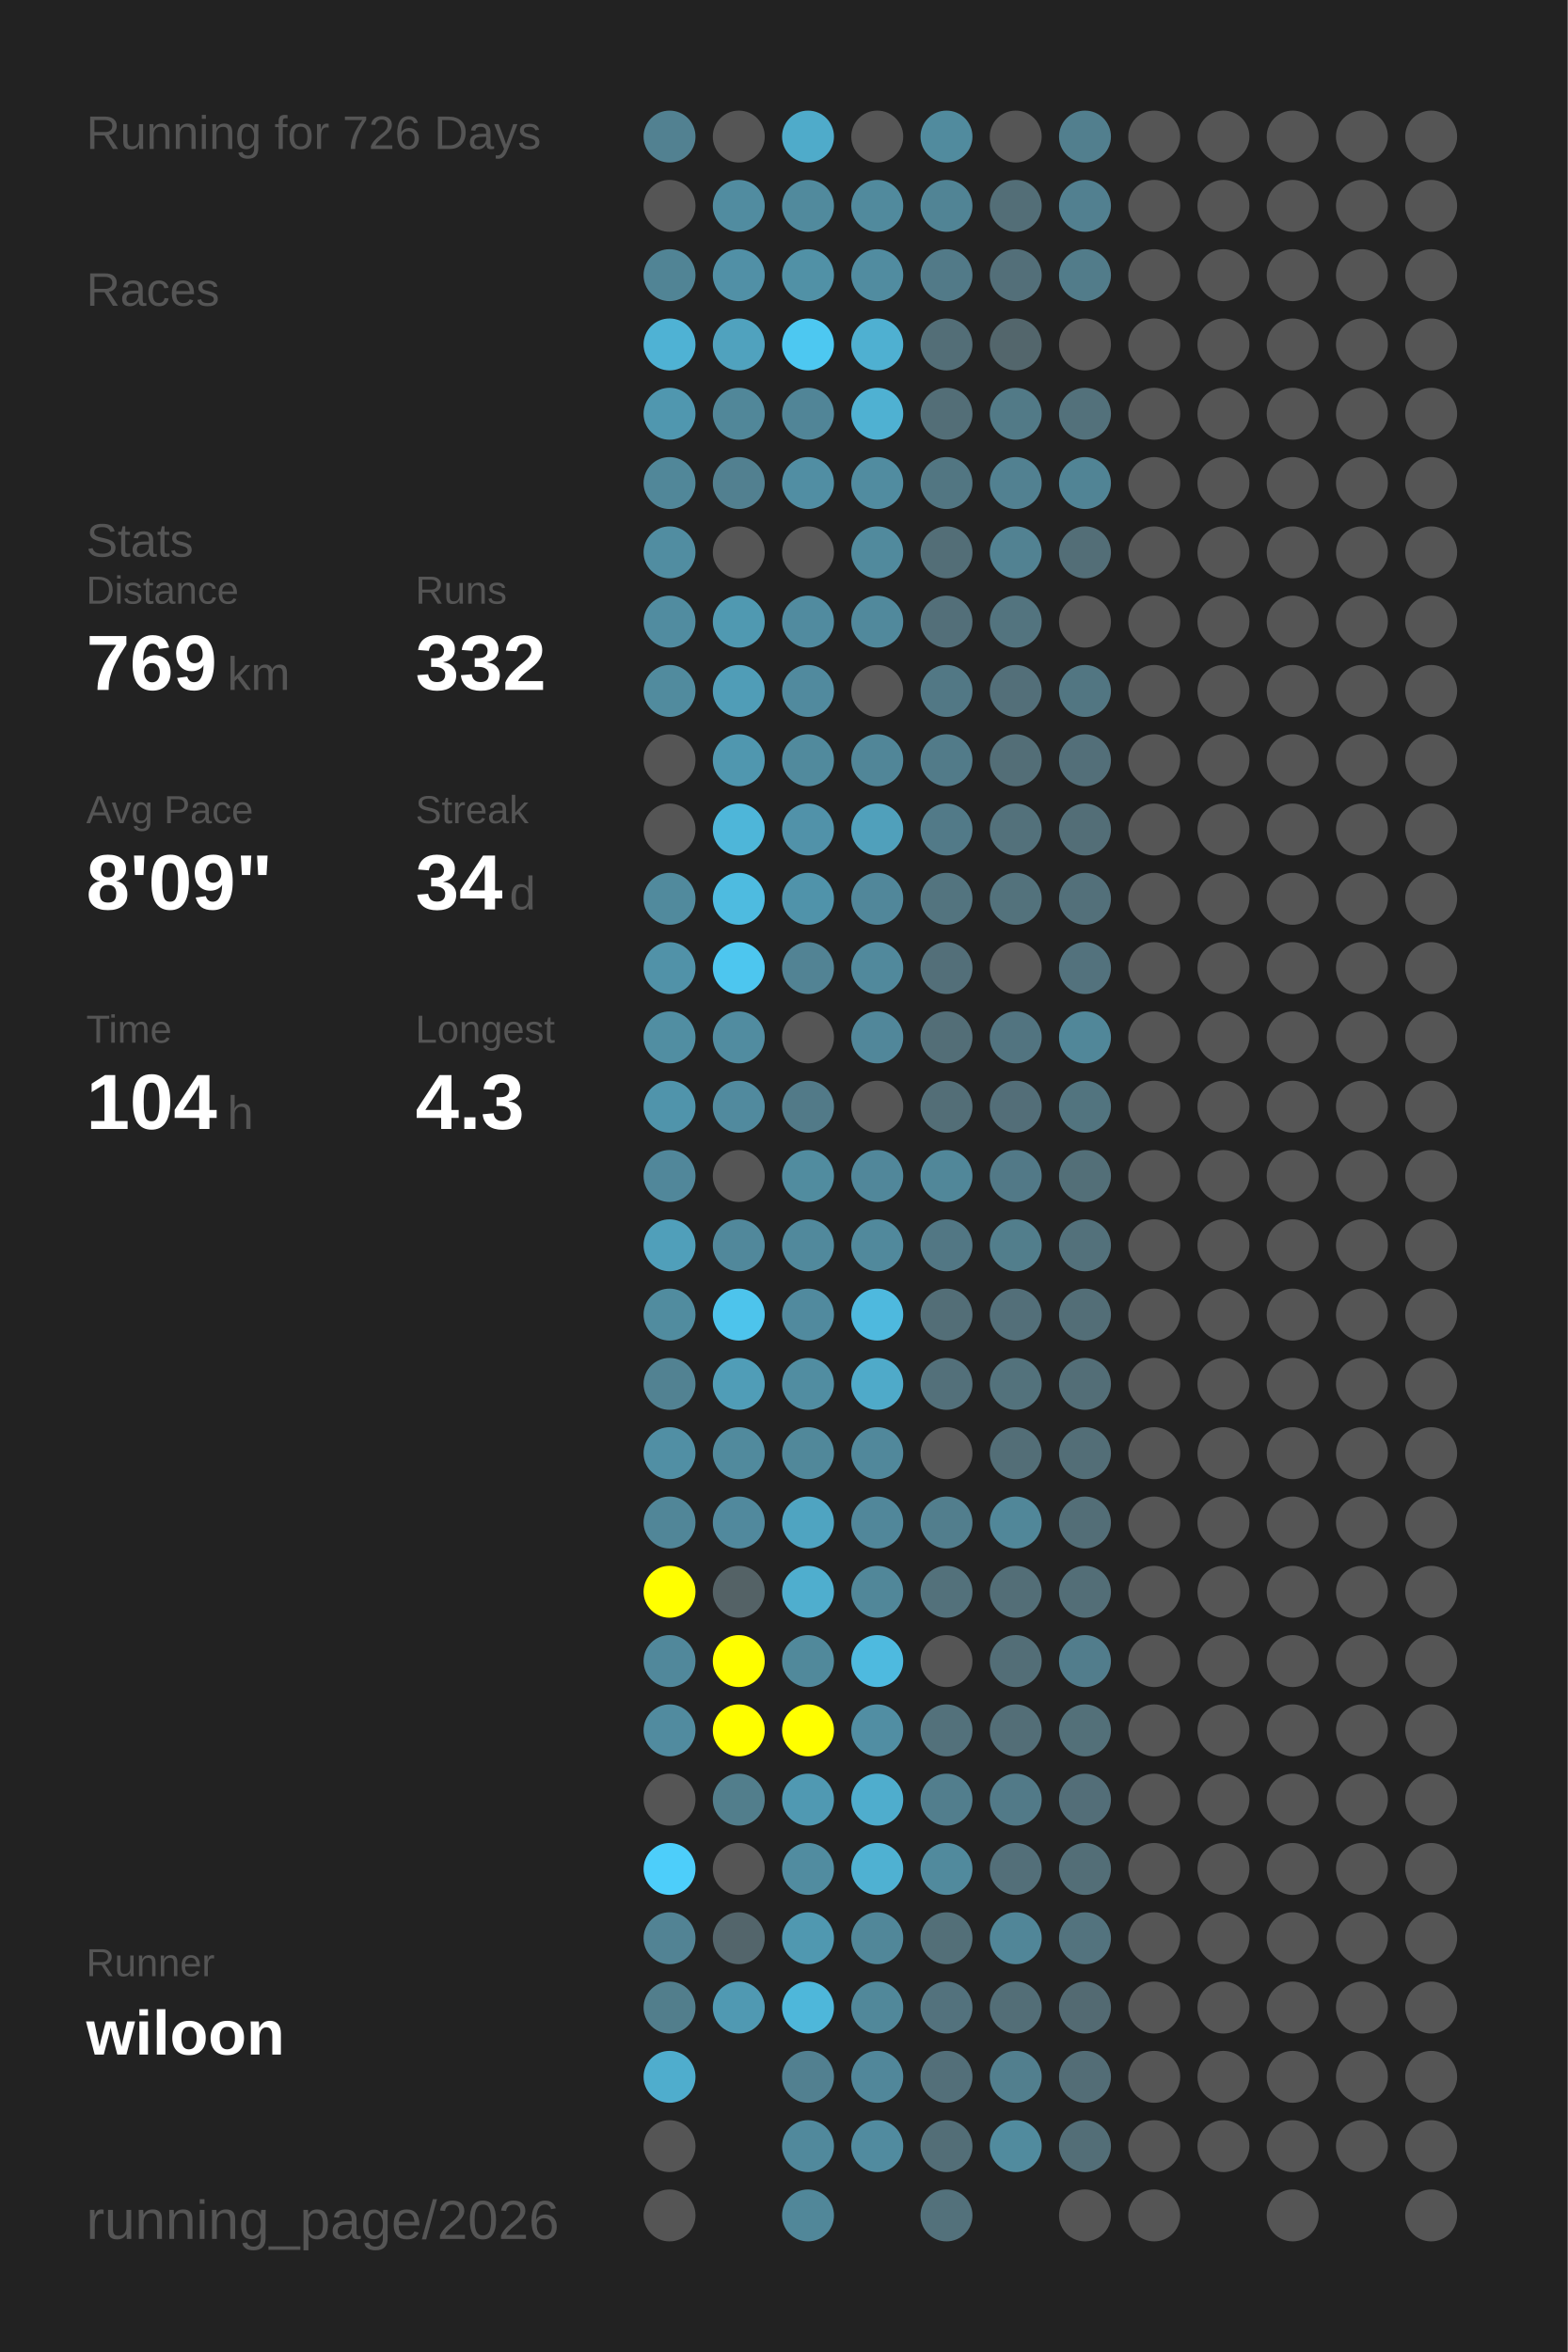
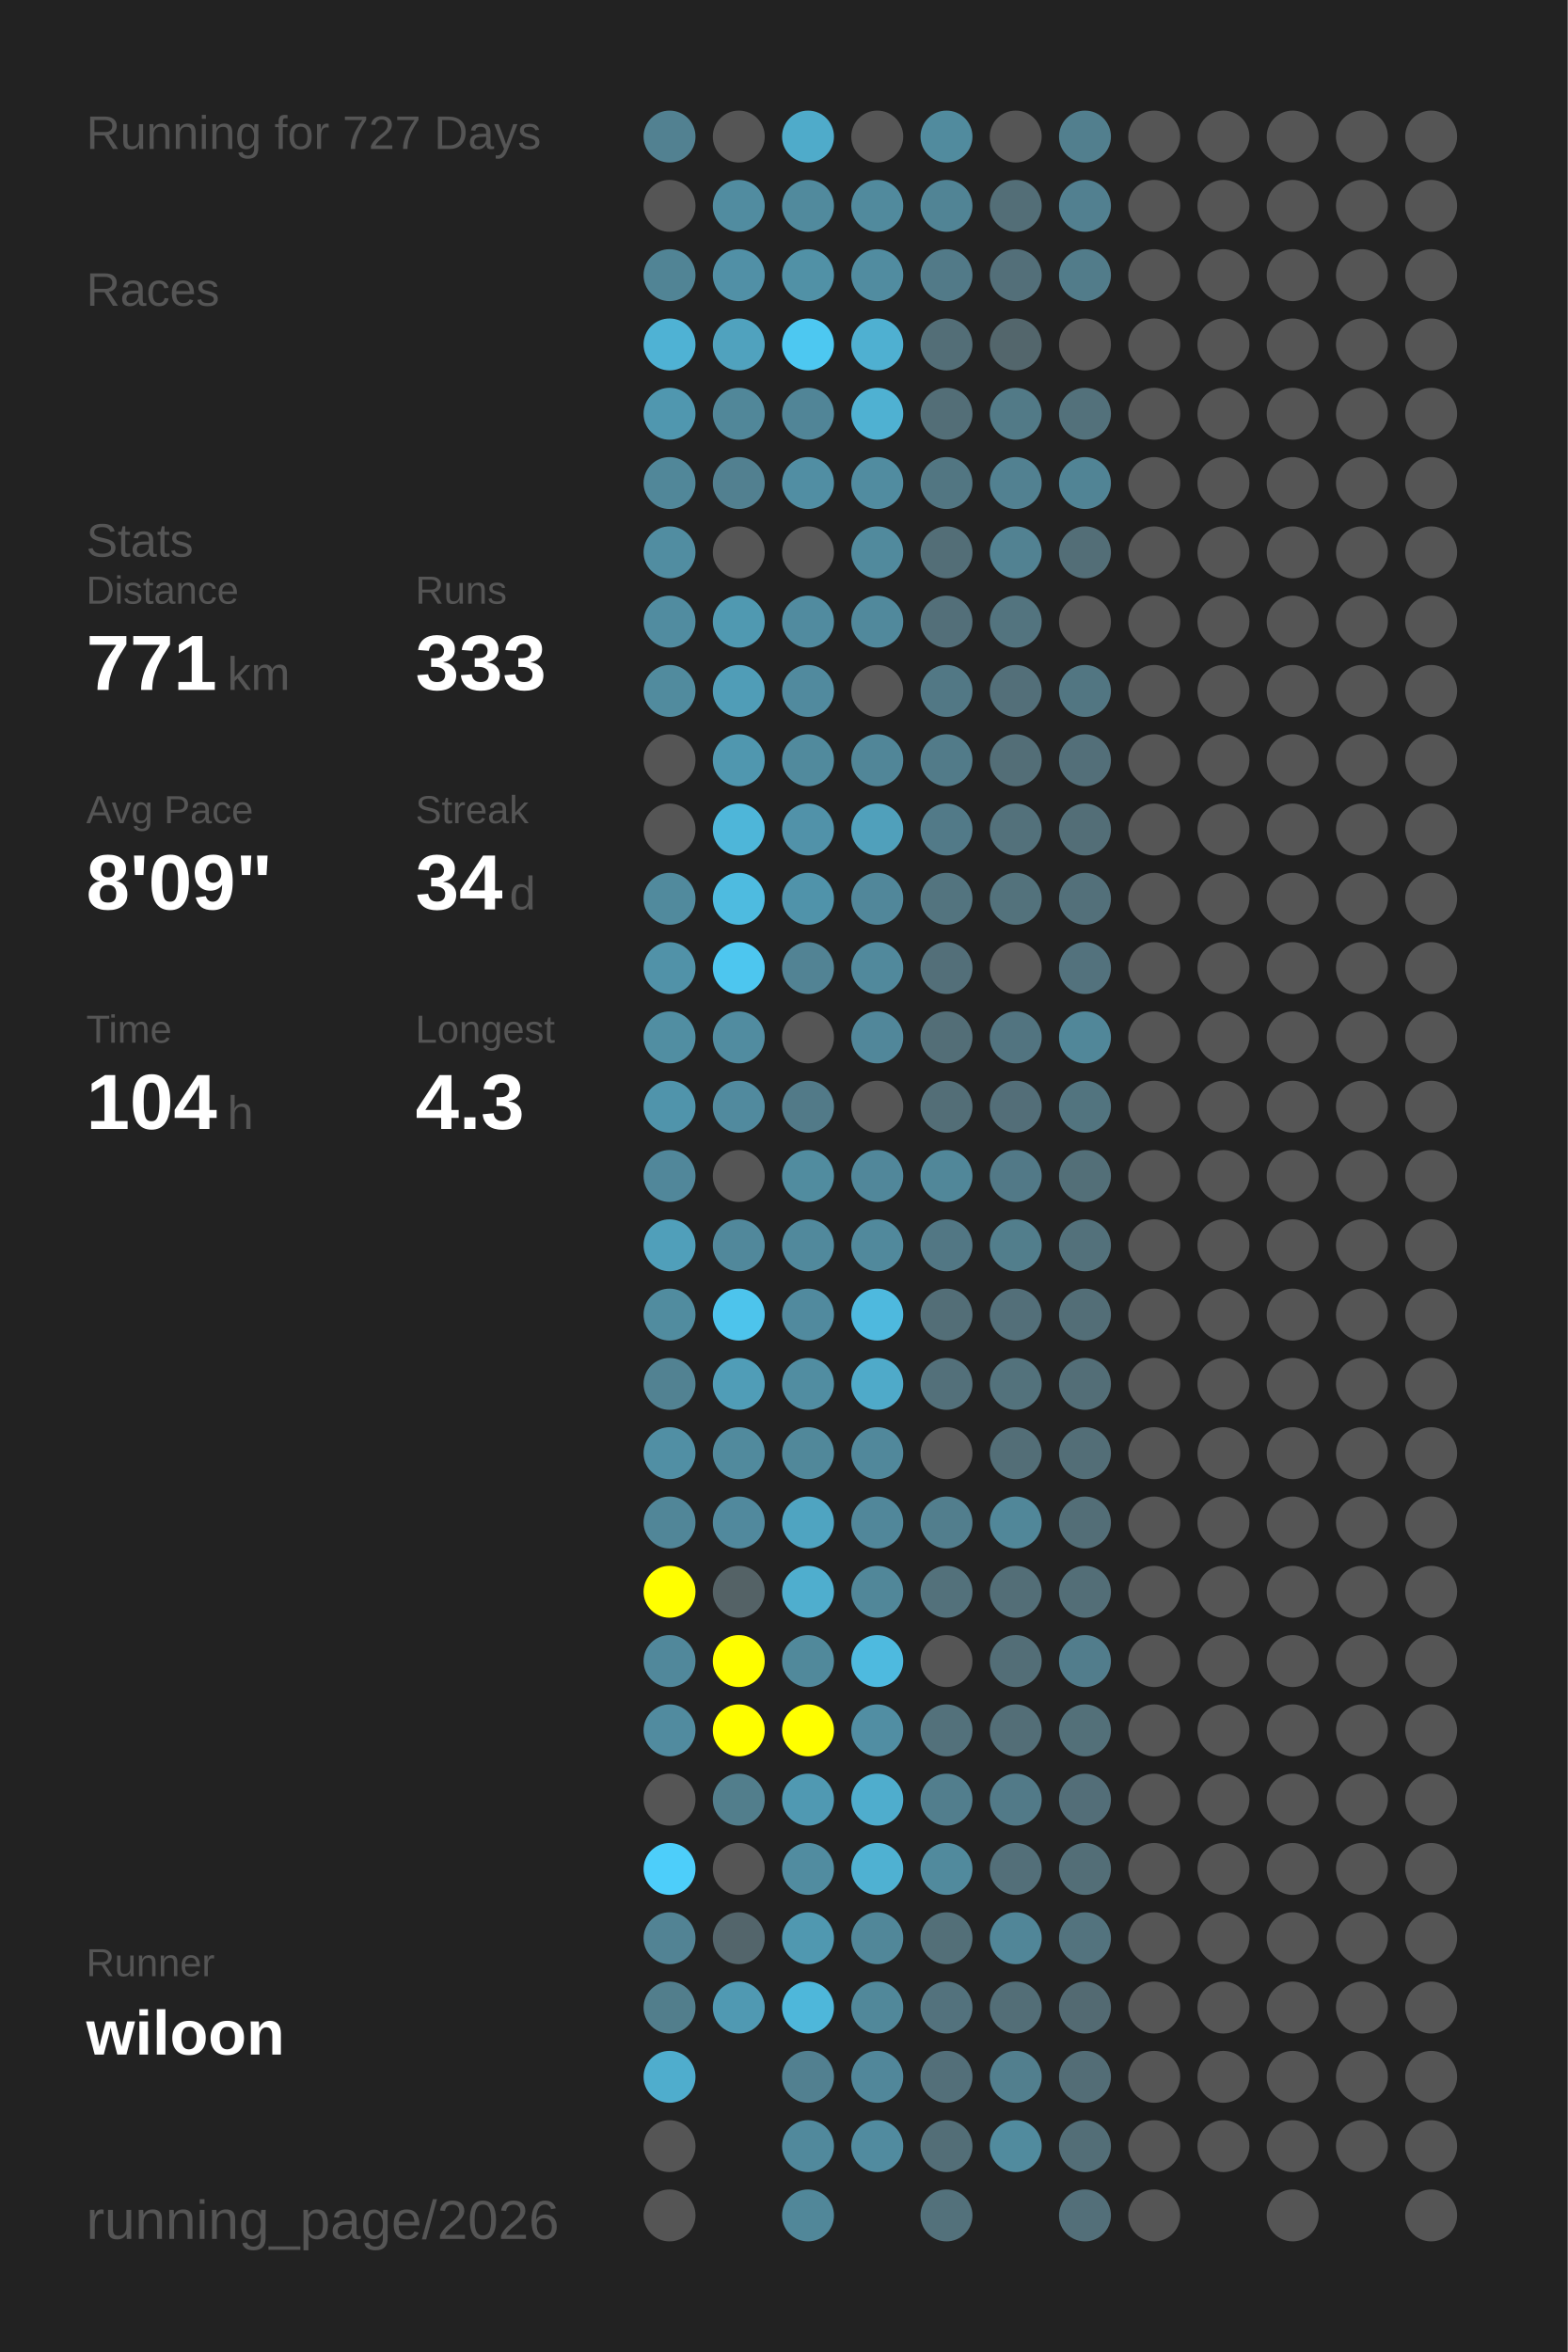
<svg xmlns="http://www.w3.org/2000/svg" baseProfile="full" height="300mm" version="1.1" viewBox="0,0,200,300" width="200mm">
  <defs />
  <rect fill="#222222" height="300" width="200" x="0" y="0" />
-   <text fill="#555555" style="font-size:6px; font-family:Arial;" x="11" y="19">Running for 726 Days</text>
+   <text fill="#555555" style="font-size:6px; font-family:Arial;" x="11" y="19">Running for 727 Days</text>
  <text fill="#555555" style="font-size:6px; font-family:Arial;" x="11" y="39">Races</text>
  <text fill="#555555" style="font-size:6px; font-family:Arial;" x="11" y="71">Stats</text>
  <text fill="#555555" style="font-size:5px; font-family:Arial;" x="11" y="77">Distance</text>
-   <text fill="#FFFFFF" style="font-size:10px; font-family:Arial; font-weight:bold;" x="11" y="88">769</text>
+   <text fill="#FFFFFF" style="font-size:10px; font-family:Arial; font-weight:bold;" x="11" y="88">771</text>
  <text fill="#555555" style="font-size:6px; font-family:Arial;" x="29" y="88">km</text>
  <text fill="#555555" style="font-size:5px; font-family:Arial;" x="53" y="77">Runs</text>
-   <text fill="#FFFFFF" style="font-size:10px; font-family:Arial; font-weight:bold;" x="53" y="88">332</text>
+   <text fill="#FFFFFF" style="font-size:10px; font-family:Arial; font-weight:bold;" x="53" y="88">333</text>
  <text fill="#555555" style="font-size:5px; font-family:Arial;" x="11" y="105">Avg Pace</text>
  <text fill="#FFFFFF" style="font-size:10px; font-family:Arial; font-weight:bold;" x="11" y="116">8'09"</text>
  <text fill="#555555" style="font-size:5px; font-family:Arial;" x="53" y="105">Streak</text>
  <text fill="#FFFFFF" style="font-size:10px; font-family:Arial; font-weight:bold;" x="53" y="116">34</text>
  <text fill="#555555" style="font-size:6px; font-family:Arial;" x="65" y="116">d</text>
  <text fill="#555555" style="font-size:5px; font-family:Arial;" x="11" y="133">Time</text>
  <text fill="#FFFFFF" style="font-size:10px; font-family:Arial; font-weight:bold;" x="11" y="144">104</text>
  <text fill="#555555" style="font-size:6px; font-family:Arial;" x="29" y="144">h</text>
  <text fill="#555555" style="font-size:5px; font-family:Arial;" x="53" y="133">Longest</text>
  <text fill="#FFFFFF" style="font-size:10px; font-family:Arial; font-weight:bold;" x="53" y="144">4.3</text>
  <text fill="#555555" style="font-size:5px; font-family:Arial;" x="11" y="252.065">Runner</text>
  <text fill="#FFFFFF" style="font-size:8px; font-family:Arial; font-weight:bold;" x="11" y="262.065">wiloon</text>
  <text fill="#555555" style="font-size:7px; font-family:Arial;" x="11" y="285.581">running_page/2026</text>
  <circle cx="85.417" cy="17.419" fill="#528191" r="3.312" />
  <circle cx="85.417" cy="26.258" fill="#555555" r="3.312" />
  <circle cx="85.417" cy="35.097" fill="#518495" r="3.312" />
  <circle cx="85.417" cy="43.935" fill="#4fb2d4" r="3.312" />
  <circle cx="85.417" cy="52.774" fill="#5097af" r="3.312" />
  <circle cx="85.417" cy="61.613" fill="#518799" r="3.312" />
  <circle cx="85.417" cy="70.452" fill="#518da1" r="3.312" />
  <circle cx="85.417" cy="79.29" fill="#518ca0" r="3.312" />
  <circle cx="85.417" cy="88.129" fill="#518b9e" r="3.312" />
  <circle cx="85.417" cy="96.968" fill="#555555" r="3.312" />
  <circle cx="85.417" cy="105.806" fill="#555555" r="3.312" />
  <circle cx="85.417" cy="114.645" fill="#518a9d" r="3.312" />
  <circle cx="85.417" cy="123.484" fill="#5192a8" r="3.312" />
  <circle cx="85.417" cy="132.323" fill="#518ea2" r="3.312" />
  <circle cx="85.417" cy="141.161" fill="#5094ab" r="3.312" />
  <circle cx="85.417" cy="150" fill="#51879a" r="3.312" />
  <circle cx="85.417" cy="158.839" fill="#509fba" r="3.312" />
  <circle cx="85.417" cy="167.677" fill="#518c9f" r="3.312" />
  <circle cx="85.417" cy="176.516" fill="#528292" r="3.312" />
  <circle cx="85.417" cy="185.355" fill="#518fa4" r="3.312" />
  <circle cx="85.417" cy="194.194" fill="#518698" r="3.312" />
  <circle cx="85.417" cy="203.032" fill="#FFFF00" r="3.312" />
  <circle cx="85.417" cy="211.871" fill="#51889b" r="3.312" />
  <circle cx="85.417" cy="220.71" fill="#518b9f" r="3.312" />
  <circle cx="85.417" cy="229.548" fill="#555555" r="3.312" />
  <circle cx="85.417" cy="238.387" fill="#4dcefa" r="3.312" />
  <circle cx="85.417" cy="247.226" fill="#528394" r="3.312" />
  <circle cx="85.417" cy="256.065" fill="#527e8c" r="3.312" />
  <circle cx="85.417" cy="264.903" fill="#4fadcd" r="3.312" />
  <circle cx="85.417" cy="273.742" fill="#555555" r="3.312" />
  <circle cx="85.417" cy="282.581" fill="#555555" r="3.312" />
  <circle cx="94.25" cy="17.419" fill="#555555" r="3.312" />
  <circle cx="94.25" cy="26.258" fill="#518ca0" r="3.312" />
  <circle cx="94.25" cy="35.097" fill="#5190a6" r="3.312" />
  <circle cx="94.25" cy="43.935" fill="#50a2be" r="3.312" />
  <circle cx="94.25" cy="52.774" fill="#518799" r="3.312" />
  <circle cx="94.25" cy="61.613" fill="#528090" r="3.312" />
  <circle cx="94.25" cy="70.452" fill="#555555" r="3.312" />
  <circle cx="94.25" cy="79.29" fill="#5099b1" r="3.312" />
  <circle cx="94.25" cy="88.129" fill="#509db7" r="3.312" />
  <circle cx="94.25" cy="96.968" fill="#5097af" r="3.312" />
  <circle cx="94.25" cy="105.806" fill="#4eb6d9" r="3.312" />
  <circle cx="94.25" cy="114.645" fill="#4ebbe0" r="3.312" />
  <circle cx="94.25" cy="123.484" fill="#4dc6ef" r="3.312" />
  <circle cx="94.25" cy="132.323" fill="#518ca0" r="3.312" />
  <circle cx="94.25" cy="141.161" fill="#518a9e" r="3.312" />
  <circle cx="94.25" cy="150" fill="#555555" r="3.312" />
  <circle cx="94.25" cy="158.839" fill="#51889b" r="3.312" />
  <circle cx="94.25" cy="167.677" fill="#4dc4ec" r="3.312" />
  <circle cx="94.25" cy="176.516" fill="#509db7" r="3.312" />
  <circle cx="94.25" cy="185.355" fill="#518a9d" r="3.312" />
  <circle cx="94.25" cy="194.194" fill="#51899d" r="3.312" />
  <circle cx="94.25" cy="203.032" fill="#546266" r="3.312" />
  <circle cx="94.25" cy="211.871" fill="#FFFF00" r="3.312" />
  <circle cx="94.25" cy="220.71" fill="#FFFF00" r="3.312" />
  <circle cx="94.25" cy="229.548" fill="#527e8c" r="3.312" />
  <circle cx="94.25" cy="238.387" fill="#555555" r="3.312" />
  <circle cx="94.25" cy="247.226" fill="#53656b" r="3.312" />
  <circle cx="94.25" cy="256.065" fill="#5099b2" r="3.312" />
  <circle cx="103.083" cy="17.419" fill="#4fabca" r="3.312" />
  <circle cx="103.083" cy="26.258" fill="#518a9d" r="3.312" />
  <circle cx="103.083" cy="35.097" fill="#5191a6" r="3.312" />
  <circle cx="103.083" cy="43.935" fill="#4dc8f1" r="3.312" />
  <circle cx="103.083" cy="52.774" fill="#518597" r="3.312" />
  <circle cx="103.083" cy="61.613" fill="#518ea3" r="3.312" />
  <circle cx="103.083" cy="70.452" fill="#555555" r="3.312" />
  <circle cx="103.083" cy="79.29" fill="#518b9f" r="3.312" />
  <circle cx="103.083" cy="88.129" fill="#518a9e" r="3.312" />
  <circle cx="103.083" cy="96.968" fill="#518a9d" r="3.312" />
  <circle cx="103.083" cy="105.806" fill="#5192a9" r="3.312" />
  <circle cx="103.083" cy="114.645" fill="#5093aa" r="3.312" />
  <circle cx="103.083" cy="123.484" fill="#528394" r="3.312" />
  <circle cx="103.083" cy="132.323" fill="#555555" r="3.312" />
  <circle cx="103.083" cy="141.161" fill="#527a88" r="3.312" />
  <circle cx="103.083" cy="150" fill="#518c9f" r="3.312" />
  <circle cx="103.083" cy="158.839" fill="#51899c" r="3.312" />
  <circle cx="103.083" cy="167.677" fill="#518a9e" r="3.312" />
  <circle cx="103.083" cy="176.516" fill="#518da1" r="3.312" />
  <circle cx="103.083" cy="185.355" fill="#51889a" r="3.312" />
  <circle cx="103.083" cy="194.194" fill="#4fa4c1" r="3.312" />
  <circle cx="103.083" cy="203.032" fill="#4faece" r="3.312" />
  <circle cx="103.083" cy="211.871" fill="#51899b" r="3.312" />
  <circle cx="103.083" cy="220.71" fill="#FFFF00" r="3.312" />
  <circle cx="103.083" cy="229.548" fill="#5099b2" r="3.312" />
  <circle cx="103.083" cy="238.387" fill="#518ca0" r="3.312" />
  <circle cx="103.083" cy="247.226" fill="#5098b0" r="3.312" />
  <circle cx="103.083" cy="256.065" fill="#4eb7da" r="3.312" />
  <circle cx="103.083" cy="264.903" fill="#528090" r="3.312" />
  <circle cx="103.083" cy="273.742" fill="#51899c" r="3.312" />
  <circle cx="103.083" cy="282.581" fill="#518799" r="3.312" />
  <circle cx="111.917" cy="17.419" fill="#555555" r="3.312" />
  <circle cx="111.917" cy="26.258" fill="#518a9d" r="3.312" />
  <circle cx="111.917" cy="35.097" fill="#518ca0" r="3.312" />
  <circle cx="111.917" cy="43.935" fill="#4fb0d1" r="3.312" />
  <circle cx="111.917" cy="52.774" fill="#4fb1d2" r="3.312" />
  <circle cx="111.917" cy="61.613" fill="#518ca0" r="3.312" />
  <circle cx="111.917" cy="70.452" fill="#518a9d" r="3.312" />
  <circle cx="111.917" cy="79.29" fill="#51899c" r="3.312" />
  <circle cx="111.917" cy="88.129" fill="#555555" r="3.312" />
  <circle cx="111.917" cy="96.968" fill="#518698" r="3.312" />
  <circle cx="111.917" cy="105.806" fill="#50a0bb" r="3.312" />
  <circle cx="111.917" cy="114.645" fill="#51879a" r="3.312" />
  <circle cx="111.917" cy="123.484" fill="#51899c" r="3.312" />
  <circle cx="111.917" cy="132.323" fill="#51879a" r="3.312" />
  <circle cx="111.917" cy="141.161" fill="#555555" r="3.312" />
  <circle cx="111.917" cy="150" fill="#51879a" r="3.312" />
  <circle cx="111.917" cy="158.839" fill="#51899c" r="3.312" />
  <circle cx="111.917" cy="167.677" fill="#4eb9de" r="3.312" />
  <circle cx="111.917" cy="176.516" fill="#4faac9" r="3.312" />
  <circle cx="111.917" cy="185.355" fill="#51889b" r="3.312" />
  <circle cx="111.917" cy="194.194" fill="#51879a" r="3.312" />
  <circle cx="111.917" cy="203.032" fill="#518799" r="3.312" />
  <circle cx="111.917" cy="211.871" fill="#4ebadf" r="3.312" />
  <circle cx="111.917" cy="220.71" fill="#518ea3" r="3.312" />
  <circle cx="111.917" cy="229.548" fill="#4fadcd" r="3.312" />
  <circle cx="111.917" cy="238.387" fill="#4fb1d2" r="3.312" />
  <circle cx="111.917" cy="247.226" fill="#518799" r="3.312" />
  <circle cx="111.917" cy="256.065" fill="#51889a" r="3.312" />
  <circle cx="111.917" cy="264.903" fill="#51879a" r="3.312" />
  <circle cx="111.917" cy="273.742" fill="#518b9f" r="3.312" />
  <circle cx="120.75" cy="17.419" fill="#518b9e" r="3.312" />
  <circle cx="120.75" cy="26.258" fill="#518495" r="3.312" />
  <circle cx="120.75" cy="35.097" fill="#527a88" r="3.312" />
  <circle cx="120.75" cy="43.935" fill="#536e77" r="3.312" />
  <circle cx="120.75" cy="52.774" fill="#536e77" r="3.312" />
  <circle cx="120.75" cy="61.613" fill="#527682" r="3.312" />
  <circle cx="120.75" cy="70.452" fill="#536e77" r="3.312" />
  <circle cx="120.75" cy="79.29" fill="#536f79" r="3.312" />
  <circle cx="120.75" cy="88.129" fill="#527885" r="3.312" />
  <circle cx="120.75" cy="96.968" fill="#527b89" r="3.312" />
  <circle cx="120.75" cy="105.806" fill="#527a88" r="3.312" />
  <circle cx="120.75" cy="114.645" fill="#53747f" r="3.312" />
  <circle cx="120.75" cy="123.484" fill="#536f79" r="3.312" />
  <circle cx="120.75" cy="132.323" fill="#536e77" r="3.312" />
  <circle cx="120.75" cy="141.161" fill="#536e77" r="3.312" />
  <circle cx="120.75" cy="150" fill="#518799" r="3.312" />
  <circle cx="120.75" cy="158.839" fill="#527784" r="3.312" />
  <circle cx="120.75" cy="167.677" fill="#536e77" r="3.312" />
  <circle cx="120.75" cy="176.516" fill="#53707a" r="3.312" />
  <circle cx="120.75" cy="185.355" fill="#555555" r="3.312" />
  <circle cx="120.75" cy="194.194" fill="#527e8d" r="3.312" />
  <circle cx="120.75" cy="203.032" fill="#53717b" r="3.312" />
  <circle cx="120.75" cy="211.871" fill="#555555" r="3.312" />
  <circle cx="120.75" cy="220.71" fill="#53717b" r="3.312" />
  <circle cx="120.75" cy="229.548" fill="#527e8d" r="3.312" />
  <circle cx="120.75" cy="238.387" fill="#518a9d" r="3.312" />
  <circle cx="120.75" cy="247.226" fill="#536f78" r="3.312" />
  <circle cx="120.75" cy="256.065" fill="#53727d" r="3.312" />
  <circle cx="120.75" cy="264.903" fill="#536f79" r="3.312" />
  <circle cx="120.75" cy="273.742" fill="#536e77" r="3.312" />
  <circle cx="120.75" cy="282.581" fill="#53717b" r="3.312" />
  <circle cx="129.583" cy="17.419" fill="#555555" r="3.312" />
  <circle cx="129.583" cy="26.258" fill="#536e77" r="3.312" />
  <circle cx="129.583" cy="35.097" fill="#536f79" r="3.312" />
  <circle cx="129.583" cy="43.935" fill="#53666c" r="3.312" />
  <circle cx="129.583" cy="52.774" fill="#527a87" r="3.312" />
  <circle cx="129.583" cy="61.613" fill="#528191" r="3.312" />
  <circle cx="129.583" cy="70.452" fill="#528292" r="3.312" />
  <circle cx="129.583" cy="79.29" fill="#53747f" r="3.312" />
  <circle cx="129.583" cy="88.129" fill="#536f79" r="3.312" />
  <circle cx="129.583" cy="96.968" fill="#536e77" r="3.312" />
  <circle cx="129.583" cy="105.806" fill="#53717b" r="3.312" />
  <circle cx="129.583" cy="114.645" fill="#53727c" r="3.312" />
  <circle cx="129.583" cy="123.484" fill="#555555" r="3.312" />
  <circle cx="129.583" cy="132.323" fill="#527480" r="3.312" />
  <circle cx="129.583" cy="141.161" fill="#536e78" r="3.312" />
  <circle cx="129.583" cy="150" fill="#527987" r="3.312" />
  <circle cx="129.583" cy="158.839" fill="#527e8c" r="3.312" />
  <circle cx="129.583" cy="167.677" fill="#536f79" r="3.312" />
  <circle cx="129.583" cy="176.516" fill="#53727c" r="3.312" />
  <circle cx="129.583" cy="185.355" fill="#536e77" r="3.312" />
  <circle cx="129.583" cy="194.194" fill="#518799" r="3.312" />
  <circle cx="129.583" cy="203.032" fill="#536e77" r="3.312" />
  <circle cx="129.583" cy="211.871" fill="#536e77" r="3.312" />
  <circle cx="129.583" cy="220.71" fill="#536e77" r="3.312" />
  <circle cx="129.583" cy="229.548" fill="#527a88" r="3.312" />
  <circle cx="129.583" cy="238.387" fill="#536f79" r="3.312" />
  <circle cx="129.583" cy="247.226" fill="#518698" r="3.312" />
  <circle cx="129.583" cy="256.065" fill="#536e77" r="3.312" />
  <circle cx="129.583" cy="264.903" fill="#527f8e" r="3.312" />
  <circle cx="129.583" cy="273.742" fill="#518b9e" r="3.312" />
  <circle cx="138.417" cy="17.419" fill="#527f8e" r="3.312" />
  <circle cx="138.417" cy="26.258" fill="#528090" r="3.312" />
  <circle cx="138.417" cy="35.097" fill="#527c8a" r="3.312" />
  <circle cx="138.417" cy="43.935" fill="#555555" r="3.312" />
  <circle cx="138.417" cy="52.774" fill="#53717b" r="3.312" />
  <circle cx="138.417" cy="61.613" fill="#518495" r="3.312" />
  <circle cx="138.417" cy="70.452" fill="#536e77" r="3.312" />
  <circle cx="138.417" cy="79.29" fill="#555555" r="3.312" />
  <circle cx="138.417" cy="88.129" fill="#527682" r="3.312" />
  <circle cx="138.417" cy="96.968" fill="#536f79" r="3.312" />
  <circle cx="138.417" cy="105.806" fill="#536e77" r="3.312" />
  <circle cx="138.417" cy="114.645" fill="#53707a" r="3.312" />
  <circle cx="138.417" cy="123.484" fill="#53727d" r="3.312" />
  <circle cx="138.417" cy="132.323" fill="#518799" r="3.312" />
  <circle cx="138.417" cy="141.161" fill="#52747f" r="3.312" />
  <circle cx="138.417" cy="150" fill="#536f78" r="3.312" />
  <circle cx="138.417" cy="158.839" fill="#53717b" r="3.312" />
  <circle cx="138.417" cy="167.677" fill="#536e77" r="3.312" />
  <circle cx="138.417" cy="176.516" fill="#536e77" r="3.312" />
  <circle cx="138.417" cy="185.355" fill="#536e77" r="3.312" />
  <circle cx="138.417" cy="194.194" fill="#536e77" r="3.312" />
  <circle cx="138.417" cy="203.032" fill="#536e77" r="3.312" />
  <circle cx="138.417" cy="211.871" fill="#527d8c" r="3.312" />
  <circle cx="138.417" cy="220.71" fill="#537079" r="3.312" />
  <circle cx="138.417" cy="229.548" fill="#536e78" r="3.312" />
  <circle cx="138.417" cy="238.387" fill="#536e77" r="3.312" />
  <circle cx="138.417" cy="247.226" fill="#53737e" r="3.312" />
  <circle cx="138.417" cy="256.065" fill="#536a72" r="3.312" />
  <circle cx="138.417" cy="264.903" fill="#536d76" r="3.312" />
  <circle cx="138.417" cy="273.742" fill="#536e77" r="3.312" />
-   <circle cx="138.417" cy="282.581" fill="#555555" r="3.312" />
+   <circle cx="138.417" cy="282.581" fill="#536f79" r="3.312" />
  <circle cx="147.25" cy="17.419" fill="#555555" r="3.312" />
  <circle cx="147.25" cy="26.258" fill="#555555" r="3.312" />
  <circle cx="147.25" cy="35.097" fill="#555555" r="3.312" />
  <circle cx="147.25" cy="43.935" fill="#555555" r="3.312" />
  <circle cx="147.25" cy="52.774" fill="#555555" r="3.312" />
  <circle cx="147.25" cy="61.613" fill="#555555" r="3.312" />
  <circle cx="147.25" cy="70.452" fill="#555555" r="3.312" />
  <circle cx="147.25" cy="79.29" fill="#555555" r="3.312" />
  <circle cx="147.25" cy="88.129" fill="#555555" r="3.312" />
  <circle cx="147.25" cy="96.968" fill="#555555" r="3.312" />
  <circle cx="147.25" cy="105.806" fill="#555555" r="3.312" />
  <circle cx="147.25" cy="114.645" fill="#555555" r="3.312" />
  <circle cx="147.25" cy="123.484" fill="#555555" r="3.312" />
  <circle cx="147.25" cy="132.323" fill="#555555" r="3.312" />
  <circle cx="147.25" cy="141.161" fill="#555555" r="3.312" />
  <circle cx="147.25" cy="150" fill="#555555" r="3.312" />
  <circle cx="147.25" cy="158.839" fill="#555555" r="3.312" />
  <circle cx="147.25" cy="167.677" fill="#555555" r="3.312" />
  <circle cx="147.25" cy="176.516" fill="#555555" r="3.312" />
  <circle cx="147.25" cy="185.355" fill="#555555" r="3.312" />
  <circle cx="147.25" cy="194.194" fill="#555555" r="3.312" />
  <circle cx="147.25" cy="203.032" fill="#555555" r="3.312" />
  <circle cx="147.25" cy="211.871" fill="#555555" r="3.312" />
  <circle cx="147.25" cy="220.71" fill="#555555" r="3.312" />
  <circle cx="147.25" cy="229.548" fill="#555555" r="3.312" />
  <circle cx="147.25" cy="238.387" fill="#555555" r="3.312" />
  <circle cx="147.25" cy="247.226" fill="#555555" r="3.312" />
  <circle cx="147.25" cy="256.065" fill="#555555" r="3.312" />
  <circle cx="147.25" cy="264.903" fill="#555555" r="3.312" />
  <circle cx="147.25" cy="273.742" fill="#555555" r="3.312" />
  <circle cx="147.25" cy="282.581" fill="#555555" r="3.312" />
  <circle cx="156.083" cy="17.419" fill="#555555" r="3.312" />
  <circle cx="156.083" cy="26.258" fill="#555555" r="3.312" />
  <circle cx="156.083" cy="35.097" fill="#555555" r="3.312" />
  <circle cx="156.083" cy="43.935" fill="#555555" r="3.312" />
  <circle cx="156.083" cy="52.774" fill="#555555" r="3.312" />
  <circle cx="156.083" cy="61.613" fill="#555555" r="3.312" />
  <circle cx="156.083" cy="70.452" fill="#555555" r="3.312" />
  <circle cx="156.083" cy="79.29" fill="#555555" r="3.312" />
  <circle cx="156.083" cy="88.129" fill="#555555" r="3.312" />
  <circle cx="156.083" cy="96.968" fill="#555555" r="3.312" />
  <circle cx="156.083" cy="105.806" fill="#555555" r="3.312" />
  <circle cx="156.083" cy="114.645" fill="#555555" r="3.312" />
  <circle cx="156.083" cy="123.484" fill="#555555" r="3.312" />
  <circle cx="156.083" cy="132.323" fill="#555555" r="3.312" />
  <circle cx="156.083" cy="141.161" fill="#555555" r="3.312" />
  <circle cx="156.083" cy="150" fill="#555555" r="3.312" />
  <circle cx="156.083" cy="158.839" fill="#555555" r="3.312" />
  <circle cx="156.083" cy="167.677" fill="#555555" r="3.312" />
  <circle cx="156.083" cy="176.516" fill="#555555" r="3.312" />
  <circle cx="156.083" cy="185.355" fill="#555555" r="3.312" />
  <circle cx="156.083" cy="194.194" fill="#555555" r="3.312" />
  <circle cx="156.083" cy="203.032" fill="#555555" r="3.312" />
  <circle cx="156.083" cy="211.871" fill="#555555" r="3.312" />
  <circle cx="156.083" cy="220.71" fill="#555555" r="3.312" />
  <circle cx="156.083" cy="229.548" fill="#555555" r="3.312" />
  <circle cx="156.083" cy="238.387" fill="#555555" r="3.312" />
  <circle cx="156.083" cy="247.226" fill="#555555" r="3.312" />
  <circle cx="156.083" cy="256.065" fill="#555555" r="3.312" />
  <circle cx="156.083" cy="264.903" fill="#555555" r="3.312" />
  <circle cx="156.083" cy="273.742" fill="#555555" r="3.312" />
  <circle cx="164.917" cy="17.419" fill="#555555" r="3.312" />
  <circle cx="164.917" cy="26.258" fill="#555555" r="3.312" />
  <circle cx="164.917" cy="35.097" fill="#555555" r="3.312" />
  <circle cx="164.917" cy="43.935" fill="#555555" r="3.312" />
  <circle cx="164.917" cy="52.774" fill="#555555" r="3.312" />
  <circle cx="164.917" cy="61.613" fill="#555555" r="3.312" />
  <circle cx="164.917" cy="70.452" fill="#555555" r="3.312" />
  <circle cx="164.917" cy="79.29" fill="#555555" r="3.312" />
  <circle cx="164.917" cy="88.129" fill="#555555" r="3.312" />
  <circle cx="164.917" cy="96.968" fill="#555555" r="3.312" />
  <circle cx="164.917" cy="105.806" fill="#555555" r="3.312" />
  <circle cx="164.917" cy="114.645" fill="#555555" r="3.312" />
  <circle cx="164.917" cy="123.484" fill="#555555" r="3.312" />
  <circle cx="164.917" cy="132.323" fill="#555555" r="3.312" />
  <circle cx="164.917" cy="141.161" fill="#555555" r="3.312" />
  <circle cx="164.917" cy="150" fill="#555555" r="3.312" />
  <circle cx="164.917" cy="158.839" fill="#555555" r="3.312" />
  <circle cx="164.917" cy="167.677" fill="#555555" r="3.312" />
  <circle cx="164.917" cy="176.516" fill="#555555" r="3.312" />
  <circle cx="164.917" cy="185.355" fill="#555555" r="3.312" />
  <circle cx="164.917" cy="194.194" fill="#555555" r="3.312" />
  <circle cx="164.917" cy="203.032" fill="#555555" r="3.312" />
  <circle cx="164.917" cy="211.871" fill="#555555" r="3.312" />
  <circle cx="164.917" cy="220.71" fill="#555555" r="3.312" />
  <circle cx="164.917" cy="229.548" fill="#555555" r="3.312" />
  <circle cx="164.917" cy="238.387" fill="#555555" r="3.312" />
  <circle cx="164.917" cy="247.226" fill="#555555" r="3.312" />
  <circle cx="164.917" cy="256.065" fill="#555555" r="3.312" />
  <circle cx="164.917" cy="264.903" fill="#555555" r="3.312" />
  <circle cx="164.917" cy="273.742" fill="#555555" r="3.312" />
  <circle cx="164.917" cy="282.581" fill="#555555" r="3.312" />
  <circle cx="173.75" cy="17.419" fill="#555555" r="3.312" />
  <circle cx="173.75" cy="26.258" fill="#555555" r="3.312" />
  <circle cx="173.75" cy="35.097" fill="#555555" r="3.312" />
  <circle cx="173.75" cy="43.935" fill="#555555" r="3.312" />
  <circle cx="173.75" cy="52.774" fill="#555555" r="3.312" />
  <circle cx="173.75" cy="61.613" fill="#555555" r="3.312" />
  <circle cx="173.75" cy="70.452" fill="#555555" r="3.312" />
  <circle cx="173.75" cy="79.29" fill="#555555" r="3.312" />
  <circle cx="173.75" cy="88.129" fill="#555555" r="3.312" />
  <circle cx="173.75" cy="96.968" fill="#555555" r="3.312" />
  <circle cx="173.75" cy="105.806" fill="#555555" r="3.312" />
  <circle cx="173.75" cy="114.645" fill="#555555" r="3.312" />
  <circle cx="173.75" cy="123.484" fill="#555555" r="3.312" />
  <circle cx="173.75" cy="132.323" fill="#555555" r="3.312" />
  <circle cx="173.75" cy="141.161" fill="#555555" r="3.312" />
  <circle cx="173.75" cy="150" fill="#555555" r="3.312" />
  <circle cx="173.75" cy="158.839" fill="#555555" r="3.312" />
  <circle cx="173.75" cy="167.677" fill="#555555" r="3.312" />
  <circle cx="173.75" cy="176.516" fill="#555555" r="3.312" />
  <circle cx="173.75" cy="185.355" fill="#555555" r="3.312" />
  <circle cx="173.75" cy="194.194" fill="#555555" r="3.312" />
  <circle cx="173.75" cy="203.032" fill="#555555" r="3.312" />
  <circle cx="173.75" cy="211.871" fill="#555555" r="3.312" />
  <circle cx="173.75" cy="220.71" fill="#555555" r="3.312" />
  <circle cx="173.75" cy="229.548" fill="#555555" r="3.312" />
  <circle cx="173.75" cy="238.387" fill="#555555" r="3.312" />
  <circle cx="173.75" cy="247.226" fill="#555555" r="3.312" />
  <circle cx="173.75" cy="256.065" fill="#555555" r="3.312" />
  <circle cx="173.75" cy="264.903" fill="#555555" r="3.312" />
  <circle cx="173.75" cy="273.742" fill="#555555" r="3.312" />
  <circle cx="182.583" cy="17.419" fill="#555555" r="3.312" />
  <circle cx="182.583" cy="26.258" fill="#555555" r="3.312" />
  <circle cx="182.583" cy="35.097" fill="#555555" r="3.312" />
  <circle cx="182.583" cy="43.935" fill="#555555" r="3.312" />
  <circle cx="182.583" cy="52.774" fill="#555555" r="3.312" />
  <circle cx="182.583" cy="61.613" fill="#555555" r="3.312" />
  <circle cx="182.583" cy="70.452" fill="#555555" r="3.312" />
  <circle cx="182.583" cy="79.29" fill="#555555" r="3.312" />
  <circle cx="182.583" cy="88.129" fill="#555555" r="3.312" />
  <circle cx="182.583" cy="96.968" fill="#555555" r="3.312" />
  <circle cx="182.583" cy="105.806" fill="#555555" r="3.312" />
  <circle cx="182.583" cy="114.645" fill="#555555" r="3.312" />
  <circle cx="182.583" cy="123.484" fill="#555555" r="3.312" />
  <circle cx="182.583" cy="132.323" fill="#555555" r="3.312" />
  <circle cx="182.583" cy="141.161" fill="#555555" r="3.312" />
  <circle cx="182.583" cy="150" fill="#555555" r="3.312" />
  <circle cx="182.583" cy="158.839" fill="#555555" r="3.312" />
  <circle cx="182.583" cy="167.677" fill="#555555" r="3.312" />
  <circle cx="182.583" cy="176.516" fill="#555555" r="3.312" />
  <circle cx="182.583" cy="185.355" fill="#555555" r="3.312" />
  <circle cx="182.583" cy="194.194" fill="#555555" r="3.312" />
  <circle cx="182.583" cy="203.032" fill="#555555" r="3.312" />
  <circle cx="182.583" cy="211.871" fill="#555555" r="3.312" />
  <circle cx="182.583" cy="220.71" fill="#555555" r="3.312" />
  <circle cx="182.583" cy="229.548" fill="#555555" r="3.312" />
  <circle cx="182.583" cy="238.387" fill="#555555" r="3.312" />
  <circle cx="182.583" cy="247.226" fill="#555555" r="3.312" />
  <circle cx="182.583" cy="256.065" fill="#555555" r="3.312" />
  <circle cx="182.583" cy="264.903" fill="#555555" r="3.312" />
  <circle cx="182.583" cy="273.742" fill="#555555" r="3.312" />
  <circle cx="182.583" cy="282.581" fill="#555555" r="3.312" />
</svg>
